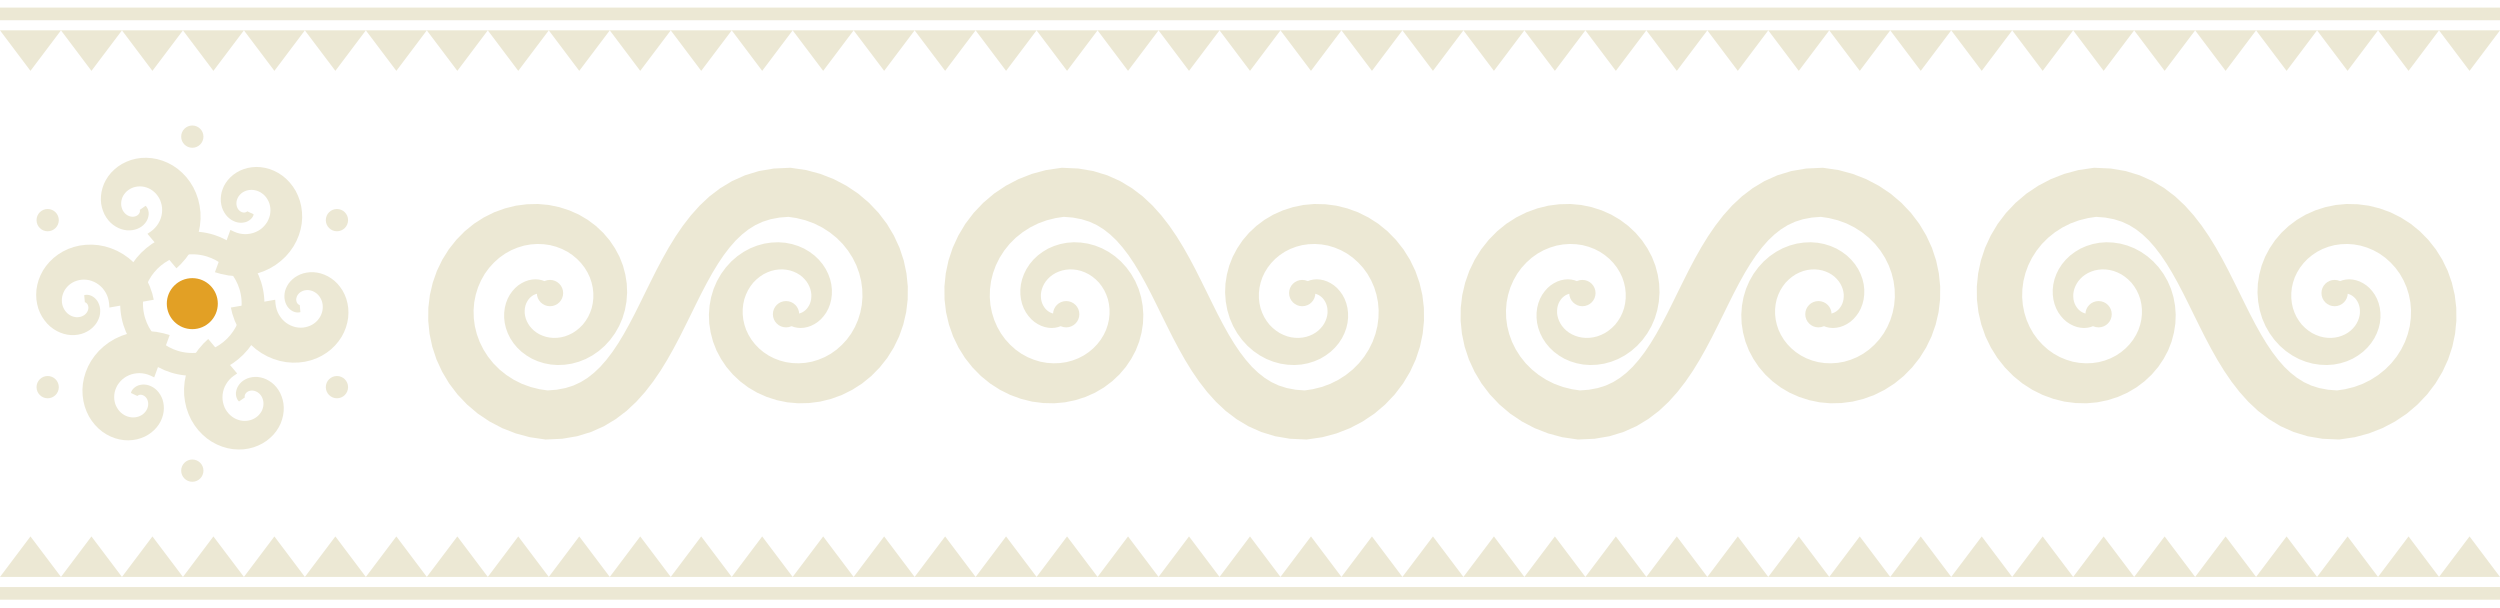
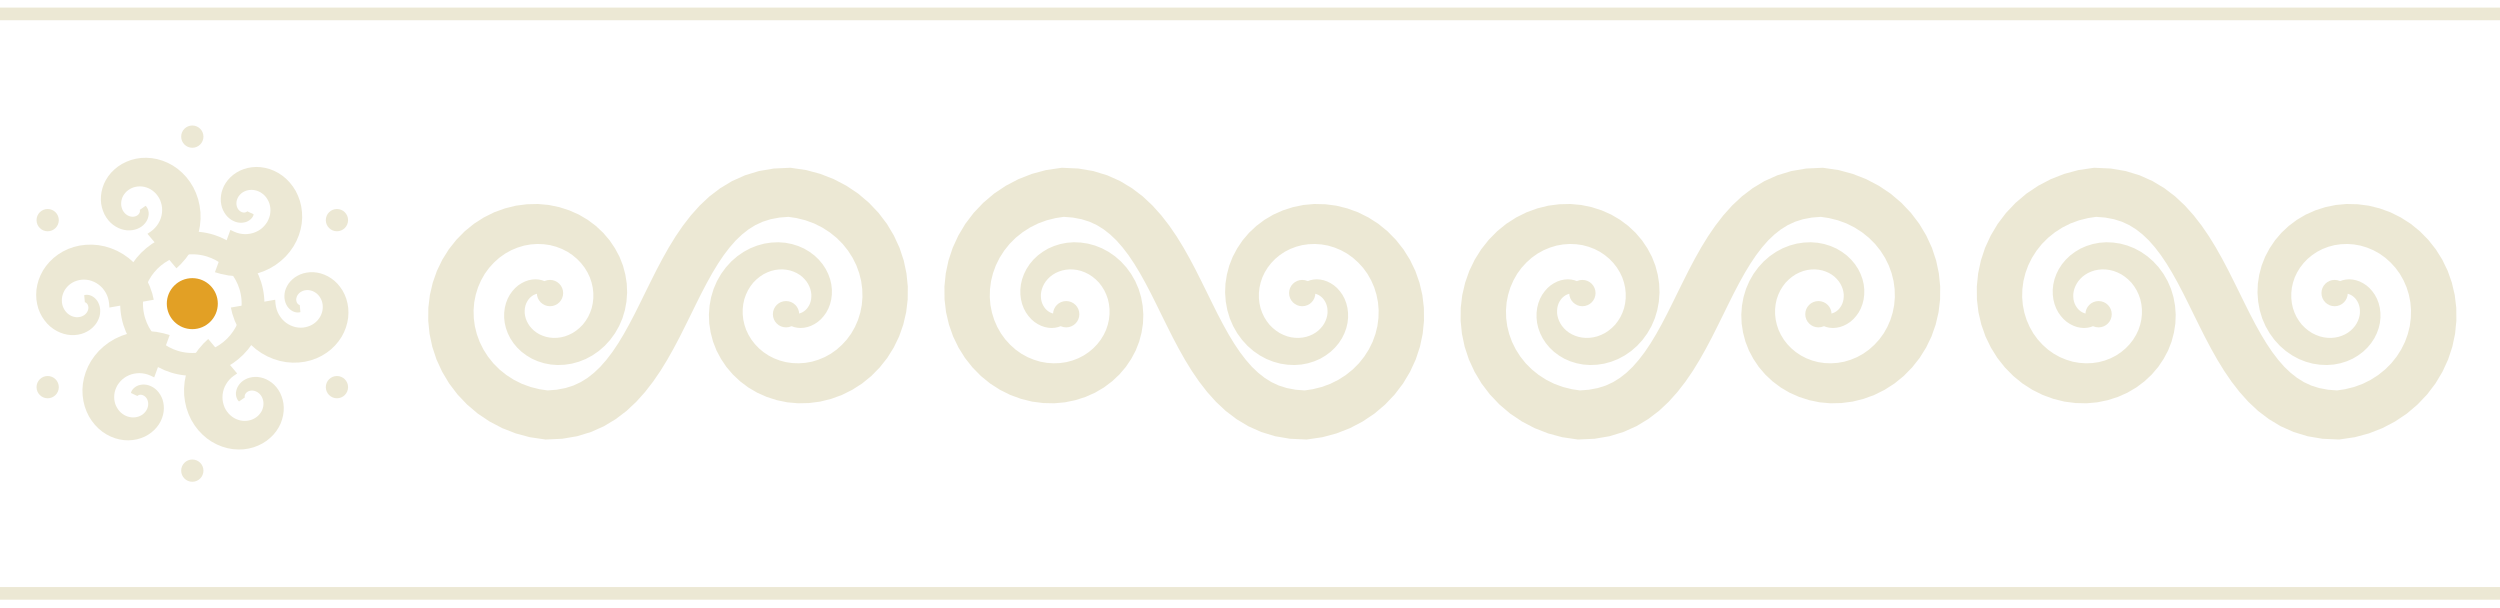
<svg xmlns="http://www.w3.org/2000/svg" viewBox="0 0 494 120" width="494" height="120" preserveAspectRatio="xMinYMid meet">
  <g fill="#ECE8D4">
    <rect y="1.5" width="494" height="2.5" />
    <rect y="116" width="494" height="2.5" />
-     <path d="M0 6L12.05 6L6.02 14ZM12.05 6L24.1 6L18.07 14ZM24.1 6L36.15 6L30.12 14ZM36.15 6L48.2 6L42.17 14ZM48.2 6L60.24 6L54.22 14ZM60.24 6L72.29 6L66.27 14ZM72.29 6L84.34 6L78.32 14ZM84.34 6L96.39 6L90.37 14ZM96.39 6L108.44 6L102.41 14ZM108.44 6L120.49 6L114.46 14ZM120.49 6L132.54 6L126.51 14ZM132.54 6L144.59 6L138.56 14ZM144.59 6L156.63 6L150.61 14ZM156.63 6L168.68 6L162.66 14ZM168.68 6L180.73 6L174.71 14ZM180.73 6L192.78 6L186.76 14ZM192.78 6L204.83 6L198.8 14ZM204.83 6L216.88 6L210.85 14ZM216.88 6L228.93 6L222.9 14ZM228.93 6L240.98 6L234.95 14ZM240.98 6L253.02 6L247 14ZM253.02 6L265.07 6L259.05 14ZM265.07 6L277.12 6L271.1 14ZM277.12 6L289.17 6L283.15 14ZM289.17 6L301.22 6L295.2 14ZM301.22 6L313.27 6L307.24 14ZM313.27 6L325.32 6L319.29 14ZM325.32 6L337.37 6L331.34 14ZM337.37 6L349.41 6L343.39 14ZM349.41 6L361.46 6L355.44 14ZM361.46 6L373.51 6L367.49 14ZM373.51 6L385.56 6L379.54 14ZM385.56 6L397.61 6L391.59 14ZM397.61 6L409.66 6L403.63 14ZM409.66 6L421.71 6L415.68 14ZM421.71 6L433.76 6L427.73 14ZM433.76 6L445.8 6L439.78 14ZM445.8 6L457.85 6L451.83 14ZM457.85 6L469.9 6L463.88 14ZM469.9 6L481.95 6L475.93 14ZM481.95 6L494 6L487.98 14ZM0 114L12.05 114L6.02 106ZM12.05 114L24.1 114L18.07 106ZM24.1 114L36.15 114L30.12 106ZM36.15 114L48.2 114L42.17 106ZM48.2 114L60.24 114L54.22 106ZM60.24 114L72.29 114L66.27 106ZM72.29 114L84.34 114L78.32 106ZM84.34 114L96.39 114L90.37 106ZM96.39 114L108.44 114L102.41 106ZM108.44 114L120.49 114L114.46 106ZM120.49 114L132.54 114L126.51 106ZM132.54 114L144.59 114L138.56 106ZM144.59 114L156.63 114L150.61 106ZM156.63 114L168.68 114L162.66 106ZM168.68 114L180.73 114L174.71 106ZM180.73 114L192.78 114L186.76 106ZM192.78 114L204.83 114L198.8 106ZM204.83 114L216.88 114L210.85 106ZM216.88 114L228.93 114L222.9 106ZM228.93 114L240.98 114L234.95 106ZM240.98 114L253.02 114L247 106ZM253.02 114L265.07 114L259.05 106ZM265.07 114L277.12 114L271.1 106ZM277.12 114L289.17 114L283.15 106ZM289.17 114L301.22 114L295.2 106ZM301.22 114L313.27 114L307.24 106ZM313.27 114L325.32 114L319.29 106ZM325.32 114L337.37 114L331.34 106ZM337.37 114L349.41 114L343.39 106ZM349.41 114L361.46 114L355.44 106ZM361.46 114L373.51 114L367.49 106ZM373.51 114L385.56 114L379.54 106ZM385.56 114L397.61 114L391.59 106ZM397.61 114L409.66 114L403.63 106ZM409.66 114L421.71 114L415.68 106ZM421.71 114L433.76 114L427.73 106ZM433.76 114L445.8 114L439.78 106ZM445.8 114L457.85 114L451.83 106ZM457.85 114L469.9 114L463.88 106ZM469.9 114L481.95 114L475.93 106ZM481.95 114L494 114L487.98 106Z" />
  </g>
  <g transform="translate(38 60) scale(1)" fill="#ECE8D4">
    <path d="M7.62 0.77L7.91 2L8.39 3.39L9 4.71L9.74 5.95L10.59 7.08L11.54 8.1L12.57 9L13.68 9.78L14.85 10.43L16.06 10.94L17.3 11.32L18.55 11.56L19.8 11.66L21.04 11.63L22.24 11.48L23.41 11.2L24.52 10.81L25.56 10.31L26.53 9.71L27.41 9.03L28.21 8.26L28.9 7.44L29.5 6.56L29.98 5.64L30.36 4.69L30.63 3.72L30.8 2.75L30.85 1.78L30.81 0.84L30.66 -0.08L30.43 -0.96L30.1 -1.8L29.7 -2.57L29.22 -3.28L28.69 -3.93L28.1 -4.5L27.46 -4.99L26.79 -5.4L26.1 -5.72L25.39 -5.97L24.68 -6.13L23.97 -6.21L23.27 -6.21L22.59 -6.13L21.95 -5.99L21.34 -5.78L20.77 -5.5L20.25 -5.18L19.79 -4.81L19.38 -4.4L19.02 -3.96L18.74 -3.5L18.51 -3.02L18.34 -2.53L18.24 -2.05L18.2 -1.56L18.21 -1.1L18.28 -0.65L18.4 -0.23L18.56 0.16L18.76 0.52L19 0.83L19.27 1.11L19.56 1.33L19.86 1.51L20.18 1.64L20.5 1.72L20.82 1.75L21.12 1.73L21.36 1.67L21.23 0.27L21.11 0.24L21.03 0.2L20.96 0.14L20.88 0.08L20.81 0L20.74 -0.09L20.67 -0.2L20.62 -0.32L20.58 -0.46L20.55 -0.6L20.53 -0.76L20.54 -0.93L20.57 -1.11L20.62 -1.29L20.69 -1.47L20.78 -1.65L20.9 -1.82L21.04 -1.99L21.21 -2.15L21.4 -2.29L21.61 -2.41L21.85 -2.52L22.09 -2.6L22.36 -2.65L22.64 -2.68L22.92 -2.68L23.21 -2.64L23.51 -2.57L23.8 -2.47L24.09 -2.33L24.36 -2.16L24.63 -1.96L24.87 -1.72L25.1 -1.45L25.29 -1.16L25.46 -0.84L25.6 -0.49L25.7 -0.13L25.76 0.25L25.78 0.64L25.76 1.04L25.7 1.44L25.59 1.84L25.44 2.23L25.25 2.61L25.01 2.97L24.74 3.31L24.42 3.63L24.07 3.91L23.68 4.16L23.26 4.37L22.82 4.53L22.36 4.65L21.88 4.73L21.39 4.75L20.9 4.72L20.4 4.64L19.91 4.5L19.43 4.31L18.97 4.07L18.53 3.78L18.12 3.44L17.74 3.06L17.41 2.63L17.11 2.17L16.86 1.67L16.67 1.15L16.53 0.6L16.44 0.04L16.38 -0.77Z" />
    <path d="M3.14 6.98L2.23 7.85L1.26 8.96L0.42 10.15L-0.28 11.41L-0.84 12.71L-1.25 14.04L-1.51 15.39L-1.63 16.74L-1.61 18.07L-1.44 19.38L-1.15 20.64L-0.73 21.84L-0.2 22.98L0.45 24.04L1.18 25L2.01 25.87L2.9 26.64L3.85 27.29L4.86 27.83L5.89 28.25L6.95 28.56L8.01 28.75L9.07 28.82L10.11 28.79L11.12 28.64L12.1 28.39L13.02 28.04L13.88 27.61L14.68 27.1L15.4 26.51L16.05 25.87L16.61 25.17L17.08 24.43L17.46 23.67L17.74 22.88L17.94 22.08L18.05 21.29L18.07 20.5L18.01 19.74L17.86 19L17.64 18.31L17.36 17.65L17.01 17.05L16.61 16.5L16.16 16.01L15.67 15.59L15.15 15.24L14.61 14.95L14.06 14.73L13.5 14.58L12.94 14.49L12.4 14.48L11.87 14.52L11.37 14.62L10.89 14.77L10.45 14.98L10.05 15.22L9.7 15.5L9.39 15.82L9.14 16.15L8.93 16.51L8.78 16.87L8.68 17.24L8.62 17.6L8.62 17.96L8.67 18.3L8.76 18.61L8.89 18.9L9.06 19.16L9.23 19.33L10.38 18.53L10.35 18.4L10.35 18.31L10.35 18.22L10.37 18.12L10.4 18.02L10.45 17.91L10.51 17.8L10.59 17.7L10.68 17.59L10.8 17.49L10.93 17.4L11.08 17.32L11.24 17.26L11.42 17.21L11.62 17.18L11.82 17.17L12.03 17.19L12.25 17.23L12.47 17.3L12.68 17.39L12.9 17.51L13.1 17.66L13.3 17.83L13.48 18.04L13.64 18.26L13.78 18.51L13.89 18.78L13.98 19.07L14.04 19.38L14.06 19.69L14.05 20.02L14.01 20.35L13.92 20.68L13.81 21.01L13.65 21.33L13.45 21.63L13.22 21.92L12.96 22.19L12.66 22.43L12.33 22.65L11.98 22.83L11.6 22.98L11.2 23.08L10.79 23.15L10.36 23.17L9.93 23.15L9.5 23.08L9.07 22.96L8.65 22.8L8.24 22.59L7.85 22.33L7.49 22.03L7.15 21.69L6.85 21.31L6.58 20.9L6.36 20.46L6.19 19.98L6.06 19.49L5.98 18.98L5.96 18.46L5.99 17.94L6.08 17.41L6.22 16.9L6.42 16.39L6.68 15.9L6.98 15.44L7.34 15.01L7.74 14.61L8.19 14.26L8.86 13.8Z" />
    <path d="M-4.47 6.21L-5.69 5.86L-7.13 5.57L-8.58 5.44L-10.02 5.46L-11.42 5.63L-12.78 5.94L-14.08 6.39L-15.31 6.96L-16.46 7.65L-17.5 8.44L-18.45 9.32L-19.28 10.29L-20 11.32L-20.59 12.4L-21.06 13.53L-21.4 14.67L-21.62 15.83L-21.71 16.98L-21.67 18.12L-21.52 19.23L-21.26 20.3L-20.89 21.31L-20.43 22.27L-19.87 23.15L-19.24 23.95L-18.54 24.67L-17.78 25.3L-16.97 25.83L-16.13 26.26L-15.26 26.6L-14.38 26.83L-13.5 26.97L-12.62 27.01L-11.77 26.95L-10.94 26.81L-10.15 26.58L-9.41 26.28L-8.72 25.9L-8.09 25.46L-7.53 24.97L-7.03 24.43L-6.61 23.86L-6.26 23.26L-5.99 22.63L-5.79 22L-5.67 21.37L-5.62 20.74L-5.64 20.13L-5.73 19.54L-5.87 18.98L-6.08 18.46L-6.34 17.98L-6.64 17.54L-6.98 17.15L-7.35 16.82L-7.74 16.54L-8.16 16.32L-8.58 16.15L-9 16.04L-9.42 15.99L-9.83 15.99L-10.22 16.04L-10.59 16.13L-10.93 16.27L-11.24 16.45L-11.51 16.66L-11.74 16.89L-11.93 17.15L-12.06 17.42L-12.12 17.66L-10.85 18.25L-10.76 18.16L-10.69 18.12L-10.6 18.08L-10.51 18.04L-10.4 18.02L-10.29 18L-10.16 18L-10.03 18.02L-9.89 18.05L-9.75 18.1L-9.61 18.17L-9.46 18.26L-9.32 18.37L-9.19 18.5L-9.07 18.65L-8.96 18.82L-8.87 19.01L-8.8 19.22L-8.75 19.44L-8.72 19.68L-8.72 19.93L-8.74 20.18L-8.8 20.43L-8.88 20.69L-9 20.94L-9.14 21.19L-9.32 21.42L-9.53 21.64L-9.76 21.85L-10.02 22.03L-10.31 22.18L-10.62 22.31L-10.95 22.4L-11.29 22.46L-11.64 22.48L-12.01 22.47L-12.37 22.41L-12.74 22.32L-13.1 22.18L-13.45 22.01L-13.78 21.79L-14.1 21.54L-14.39 21.25L-14.65 20.92L-14.88 20.56L-15.08 20.18L-15.24 19.77L-15.35 19.33L-15.42 18.89L-15.44 18.43L-15.41 17.96L-15.34 17.5L-15.21 17.04L-15.03 16.59L-14.81 16.15L-14.53 15.74L-14.21 15.35L-13.85 14.99L-13.45 14.67L-13.01 14.39L-12.54 14.16L-12.04 13.97L-11.52 13.84L-10.98 13.76L-10.44 13.73L-9.88 13.77L-9.33 13.86L-8.79 14.01L-8.26 14.22L-7.53 14.57Z" />
    <path d="M-7.62 -0.77L-7.91 -2L-8.39 -3.39L-9 -4.71L-9.74 -5.95L-10.59 -7.08L-11.54 -8.1L-12.57 -9L-13.68 -9.78L-14.85 -10.43L-16.06 -10.94L-17.3 -11.32L-18.55 -11.56L-19.8 -11.66L-21.04 -11.63L-22.24 -11.48L-23.41 -11.2L-24.52 -10.81L-25.56 -10.31L-26.53 -9.71L-27.41 -9.03L-28.21 -8.26L-28.9 -7.44L-29.5 -6.56L-29.98 -5.64L-30.36 -4.69L-30.63 -3.72L-30.8 -2.75L-30.85 -1.78L-30.81 -0.84L-30.66 0.08L-30.43 0.96L-30.1 1.8L-29.7 2.57L-29.22 3.28L-28.69 3.93L-28.1 4.5L-27.46 4.99L-26.79 5.4L-26.1 5.72L-25.39 5.97L-24.68 6.13L-23.97 6.21L-23.27 6.21L-22.59 6.13L-21.95 5.99L-21.34 5.78L-20.77 5.5L-20.25 5.18L-19.79 4.81L-19.38 4.4L-19.02 3.96L-18.74 3.5L-18.51 3.02L-18.34 2.53L-18.24 2.05L-18.2 1.56L-18.21 1.1L-18.28 0.65L-18.4 0.23L-18.56 -0.16L-18.76 -0.52L-19 -0.83L-19.27 -1.11L-19.56 -1.33L-19.86 -1.51L-20.18 -1.64L-20.5 -1.72L-20.82 -1.75L-21.12 -1.73L-21.36 -1.67L-21.23 -0.27L-21.11 -0.24L-21.03 -0.2L-20.96 -0.14L-20.88 -0.08L-20.81 0L-20.74 0.09L-20.67 0.2L-20.62 0.32L-20.58 0.46L-20.55 0.6L-20.53 0.76L-20.54 0.93L-20.57 1.11L-20.62 1.29L-20.69 1.47L-20.78 1.65L-20.9 1.82L-21.04 1.99L-21.21 2.15L-21.4 2.29L-21.61 2.41L-21.85 2.52L-22.09 2.6L-22.36 2.65L-22.64 2.68L-22.92 2.68L-23.21 2.64L-23.51 2.57L-23.8 2.47L-24.09 2.33L-24.36 2.16L-24.63 1.96L-24.87 1.72L-25.1 1.45L-25.29 1.16L-25.46 0.84L-25.6 0.49L-25.7 0.13L-25.76 -0.25L-25.78 -0.64L-25.76 -1.04L-25.7 -1.44L-25.59 -1.84L-25.44 -2.23L-25.25 -2.61L-25.01 -2.97L-24.74 -3.31L-24.42 -3.63L-24.07 -3.91L-23.68 -4.16L-23.26 -4.37L-22.82 -4.53L-22.36 -4.65L-21.88 -4.73L-21.39 -4.75L-20.9 -4.72L-20.4 -4.64L-19.91 -4.5L-19.43 -4.31L-18.97 -4.07L-18.53 -3.78L-18.12 -3.44L-17.74 -3.06L-17.41 -2.63L-17.11 -2.17L-16.86 -1.67L-16.67 -1.15L-16.53 -0.6L-16.44 -0.04L-16.38 0.77Z" />
    <path d="M-3.14 -6.98L-2.23 -7.85L-1.26 -8.96L-0.42 -10.15L0.28 -11.41L0.84 -12.71L1.25 -14.04L1.51 -15.39L1.63 -16.74L1.61 -18.07L1.44 -19.38L1.15 -20.64L0.73 -21.84L0.2 -22.98L-0.45 -24.04L-1.18 -25L-2.01 -25.87L-2.9 -26.64L-3.85 -27.29L-4.86 -27.83L-5.89 -28.25L-6.95 -28.56L-8.01 -28.75L-9.07 -28.82L-10.11 -28.79L-11.12 -28.64L-12.1 -28.39L-13.02 -28.04L-13.88 -27.61L-14.68 -27.1L-15.4 -26.51L-16.05 -25.87L-16.61 -25.17L-17.08 -24.43L-17.46 -23.67L-17.74 -22.88L-17.94 -22.08L-18.05 -21.29L-18.07 -20.5L-18.01 -19.74L-17.86 -19L-17.64 -18.31L-17.36 -17.65L-17.01 -17.05L-16.61 -16.5L-16.16 -16.01L-15.67 -15.59L-15.15 -15.24L-14.61 -14.95L-14.06 -14.73L-13.5 -14.58L-12.94 -14.49L-12.4 -14.48L-11.87 -14.52L-11.37 -14.62L-10.89 -14.77L-10.45 -14.98L-10.05 -15.22L-9.7 -15.5L-9.39 -15.82L-9.14 -16.15L-8.93 -16.51L-8.78 -16.87L-8.68 -17.24L-8.62 -17.6L-8.62 -17.96L-8.67 -18.3L-8.76 -18.61L-8.89 -18.9L-9.06 -19.16L-9.23 -19.33L-10.38 -18.53L-10.35 -18.4L-10.35 -18.31L-10.35 -18.22L-10.37 -18.12L-10.4 -18.02L-10.45 -17.91L-10.51 -17.8L-10.59 -17.7L-10.68 -17.59L-10.8 -17.49L-10.93 -17.4L-11.08 -17.32L-11.24 -17.26L-11.42 -17.21L-11.62 -17.18L-11.82 -17.17L-12.03 -17.19L-12.25 -17.23L-12.47 -17.3L-12.68 -17.39L-12.9 -17.51L-13.1 -17.66L-13.3 -17.83L-13.48 -18.04L-13.64 -18.26L-13.78 -18.51L-13.89 -18.78L-13.98 -19.07L-14.04 -19.38L-14.06 -19.69L-14.05 -20.02L-14.01 -20.35L-13.92 -20.68L-13.81 -21.01L-13.65 -21.33L-13.45 -21.63L-13.22 -21.92L-12.96 -22.19L-12.66 -22.43L-12.33 -22.65L-11.98 -22.83L-11.6 -22.98L-11.2 -23.08L-10.79 -23.15L-10.36 -23.17L-9.93 -23.15L-9.5 -23.08L-9.07 -22.96L-8.65 -22.8L-8.24 -22.59L-7.85 -22.33L-7.49 -22.03L-7.15 -21.69L-6.85 -21.31L-6.58 -20.9L-6.36 -20.46L-6.19 -19.98L-6.06 -19.49L-5.98 -18.98L-5.96 -18.46L-5.99 -17.94L-6.08 -17.41L-6.22 -16.9L-6.42 -16.39L-6.68 -15.9L-6.98 -15.44L-7.34 -15.01L-7.74 -14.61L-8.19 -14.26L-8.86 -13.8Z" />
    <path d="M4.47 -6.21L5.69 -5.86L7.13 -5.57L8.58 -5.44L10.02 -5.46L11.42 -5.63L12.78 -5.94L14.08 -6.39L15.31 -6.96L16.46 -7.65L17.5 -8.44L18.45 -9.32L19.28 -10.29L20 -11.32L20.59 -12.4L21.06 -13.53L21.4 -14.67L21.62 -15.83L21.71 -16.98L21.67 -18.12L21.52 -19.23L21.26 -20.3L20.89 -21.31L20.43 -22.27L19.87 -23.15L19.24 -23.95L18.54 -24.67L17.78 -25.3L16.97 -25.83L16.13 -26.26L15.26 -26.6L14.38 -26.83L13.5 -26.97L12.62 -27.01L11.77 -26.95L10.94 -26.81L10.15 -26.58L9.41 -26.28L8.72 -25.9L8.09 -25.46L7.53 -24.97L7.03 -24.43L6.61 -23.86L6.26 -23.26L5.99 -22.63L5.79 -22L5.67 -21.37L5.62 -20.74L5.64 -20.13L5.73 -19.54L5.87 -18.98L6.08 -18.46L6.34 -17.98L6.64 -17.54L6.98 -17.15L7.35 -16.82L7.74 -16.54L8.16 -16.32L8.58 -16.15L9 -16.04L9.42 -15.99L9.83 -15.99L10.22 -16.04L10.59 -16.13L10.93 -16.27L11.24 -16.45L11.51 -16.66L11.74 -16.89L11.93 -17.15L12.06 -17.42L12.12 -17.66L10.85 -18.25L10.76 -18.16L10.69 -18.12L10.6 -18.08L10.51 -18.04L10.4 -18.02L10.29 -18L10.16 -18L10.03 -18.02L9.89 -18.05L9.75 -18.1L9.61 -18.17L9.46 -18.26L9.32 -18.37L9.19 -18.5L9.07 -18.65L8.96 -18.82L8.87 -19.01L8.8 -19.22L8.75 -19.44L8.72 -19.68L8.72 -19.93L8.74 -20.18L8.8 -20.43L8.88 -20.69L9 -20.94L9.14 -21.19L9.32 -21.42L9.53 -21.64L9.76 -21.85L10.02 -22.03L10.31 -22.18L10.62 -22.31L10.95 -22.4L11.29 -22.46L11.64 -22.48L12.01 -22.47L12.37 -22.41L12.74 -22.32L13.1 -22.18L13.45 -22.01L13.78 -21.79L14.1 -21.54L14.39 -21.25L14.65 -20.92L14.88 -20.56L15.08 -20.18L15.24 -19.77L15.35 -19.33L15.42 -18.89L15.44 -18.43L15.41 -17.96L15.34 -17.5L15.21 -17.04L15.03 -16.59L14.81 -16.15L14.53 -15.74L14.21 -15.35L13.85 -14.99L13.45 -14.67L13.01 -14.39L12.54 -14.16L12.04 -13.97L11.52 -13.84L10.98 -13.76L10.44 -13.73L9.88 -13.77L9.33 -13.86L8.79 -14.01L8.26 -14.22L7.53 -14.57Z" />
    <circle r="12" fill="none" stroke="#ECE8D4" stroke-width="4.5" />
    <circle r="5.04" fill="#E2A025" />
    <circle cx="28.58" cy="16.5" r="2.2" />
    <circle cx="0" cy="33" r="2.2" />
    <circle cx="-28.58" cy="16.5" r="2.2" />
    <circle cx="-28.58" cy="-16.5" r="2.2" />
    <circle cx="0" cy="-33" r="2.2" />
    <circle cx="28.58" cy="-16.5" r="2.2" />
  </g>
  <g transform="translate(132 60) rotate(0) scale(1 1)" fill="#ECE8D4">
    <path d="M-22.66 -2.54L-22.73 -2.98L-23.01 -3.41L-23.38 -3.8L-23.82 -4.14L-24.34 -4.42L-24.91 -4.63L-25.53 -4.76L-26.19 -4.81L-26.87 -4.76L-27.57 -4.62L-28.26 -4.38L-28.94 -4.04L-29.6 -3.61L-30.21 -3.08L-30.77 -2.45L-31.27 -1.75L-31.69 -0.96L-32.02 -0.1L-32.25 0.82L-32.37 1.78L-32.38 2.78L-32.27 3.8L-32.03 4.83L-31.66 5.85L-31.17 6.84L-30.55 7.79L-29.8 8.69L-28.94 9.51L-27.96 10.24L-26.89 10.88L-25.72 11.39L-24.47 11.78L-23.17 12.03L-21.81 12.13L-20.42 12.07L-19.02 11.86L-17.63 11.48L-16.26 10.94L-14.94 10.23L-13.68 9.36L-12.51 8.34L-11.44 7.17L-10.49 5.87L-9.67 4.44L-9.01 2.91L-8.52 1.28L-8.21 -0.41L-8.08 -2.16L-8.15 -3.94L-8.43 -5.73L-8.9 -7.51L-9.58 -9.25L-10.47 -10.92L-11.54 -12.51L-12.81 -14L-14.25 -15.35L-15.86 -16.56L-17.61 -17.59L-19.5 -18.43L-21.49 -19.07L-23.57 -19.5L-25.7 -19.69L-27.88 -19.64L-30.06 -19.36L-32.23 -18.82L-34.35 -18.05L-36.4 -17.03L-38.35 -15.78L-40.17 -14.3L-41.83 -12.61L-43.32 -10.73L-44.6 -8.68L-45.67 -6.47L-46.49 -4.13L-47.06 -1.69L-47.36 0.83L-47.38 3.39L-47.12 5.97L-46.58 8.52L-45.75 11.03L-44.63 13.46L-43.25 15.77L-41.6 17.94L-39.71 19.93L-37.59 21.73L-35.26 23.29L-32.76 24.6L-30.1 25.64L-27.32 26.39L-24.2 26.85L-20.91 26.7L-17.97 26.2L-15.21 25.36L-12.66 24.22L-10.32 22.81L-8.19 21.19L-6.27 19.39L-4.53 17.45L-2.95 15.41L-1.5 13.29L-0.16 11.11L1.09 8.89L2.27 6.66L3.39 4.43L4.49 2.21L5.56 0.03L6.62 -2.09L7.69 -4.13L8.77 -6.07L9.88 -7.9L11.01 -9.58L12.18 -11.11L13.38 -12.48L14.62 -13.66L15.9 -14.67L17.25 -15.51L18.69 -16.18L20.27 -16.68L22.02 -17.01L23.8 -17.15L25.39 -16.91L27.16 -16.47L28.86 -15.85L30.46 -15.05L31.94 -14.1L33.3 -13.01L34.52 -11.79L35.58 -10.46L36.48 -9.05L37.22 -7.56L37.78 -6.02L38.17 -4.45L38.38 -2.86L38.42 -1.28L38.29 0.27L37.99 1.78L37.54 3.23L36.94 4.6L36.21 5.89L35.35 7.07L34.38 8.13L33.32 9.08L32.18 9.89L30.97 10.56L29.72 11.08L28.43 11.47L27.13 11.7L25.83 11.79L24.54 11.74L23.29 11.56L22.09 11.24L20.94 10.8L19.87 10.25L18.88 9.59L17.98 8.84L17.18 8.01L16.49 7.12L15.91 6.17L15.44 5.18L15.1 4.16L14.87 3.13L14.76 2.09L14.76 1.07L14.87 0.08L15.08 -0.88L15.4 -1.79L15.8 -2.64L16.29 -3.43L16.84 -4.15L17.47 -4.78L18.14 -5.33L18.85 -5.8L19.6 -6.17L20.36 -6.46L21.13 -6.65L21.9 -6.75L22.66 -6.77L23.4 -6.7L24.1 -6.56L24.77 -6.34L25.4 -6.06L25.97 -5.72L26.49 -5.33L26.94 -4.89L27.34 -4.42L27.66 -3.93L27.92 -3.42L28.12 -2.89L28.25 -2.37L28.32 -1.86L28.32 -1.36L28.28 -0.87L28.18 -0.42L28.04 0L27.85 0.39L27.63 0.74L27.39 1.05L27.12 1.31L26.84 1.53L26.55 1.71L26.25 1.84L25.96 1.94L25.68 2L25.4 2.02L25.15 2.01L24.91 1.97L24.68 1.92L24.48 1.84L24.28 1.76L23.99 1.65L22.66 2.54L22.73 2.98L23.01 3.41L23.38 3.8L23.82 4.14L24.34 4.42L24.91 4.63L25.53 4.76L26.19 4.81L26.87 4.76L27.57 4.62L28.26 4.38L28.94 4.04L29.6 3.61L30.21 3.08L30.77 2.45L31.27 1.75L31.69 0.96L32.02 0.1L32.25 -0.82L32.37 -1.78L32.38 -2.78L32.27 -3.8L32.03 -4.83L31.66 -5.85L31.17 -6.84L30.55 -7.79L29.8 -8.69L28.94 -9.51L27.96 -10.24L26.89 -10.88L25.72 -11.39L24.47 -11.78L23.17 -12.03L21.81 -12.13L20.42 -12.07L19.02 -11.86L17.63 -11.48L16.26 -10.94L14.94 -10.23L13.68 -9.36L12.51 -8.34L11.44 -7.17L10.49 -5.87L9.67 -4.44L9.01 -2.91L8.52 -1.28L8.21 0.41L8.08 2.16L8.15 3.94L8.43 5.73L8.9 7.51L9.58 9.25L10.47 10.92L11.54 12.51L12.81 14L14.25 15.35L15.86 16.56L17.61 17.59L19.5 18.43L21.49 19.07L23.57 19.5L25.7 19.69L27.88 19.64L30.06 19.36L32.23 18.82L34.35 18.05L36.4 17.03L38.35 15.78L40.17 14.3L41.83 12.61L43.32 10.73L44.6 8.68L45.67 6.47L46.49 4.13L47.06 1.69L47.36 -0.83L47.38 -3.39L47.12 -5.97L46.58 -8.52L45.75 -11.03L44.63 -13.46L43.25 -15.77L41.6 -17.94L39.71 -19.93L37.59 -21.73L35.26 -23.29L32.76 -24.6L30.1 -25.64L27.32 -26.39L24.2 -26.85L20.91 -26.7L17.97 -26.2L15.21 -25.36L12.66 -24.22L10.32 -22.81L8.19 -21.19L6.27 -19.39L4.53 -17.45L2.95 -15.41L1.5 -13.29L0.16 -11.11L-1.09 -8.89L-2.27 -6.66L-3.39 -4.43L-4.49 -2.21L-5.56 -0.03L-6.62 2.09L-7.69 4.13L-8.77 6.07L-9.88 7.9L-11.01 9.58L-12.18 11.11L-13.38 12.48L-14.62 13.66L-15.9 14.67L-17.25 15.51L-18.69 16.18L-20.27 16.68L-22.02 17.01L-23.8 17.15L-25.39 16.91L-27.16 16.47L-28.86 15.85L-30.46 15.05L-31.94 14.1L-33.3 13.01L-34.52 11.79L-35.58 10.46L-36.48 9.05L-37.22 7.56L-37.78 6.02L-38.17 4.45L-38.38 2.86L-38.42 1.28L-38.29 -0.27L-37.99 -1.78L-37.54 -3.23L-36.94 -4.6L-36.21 -5.89L-35.35 -7.07L-34.38 -8.13L-33.32 -9.08L-32.18 -9.89L-30.97 -10.56L-29.72 -11.08L-28.43 -11.47L-27.13 -11.7L-25.83 -11.79L-24.54 -11.74L-23.29 -11.56L-22.09 -11.24L-20.94 -10.8L-19.87 -10.25L-18.88 -9.59L-17.98 -8.84L-17.18 -8.01L-16.49 -7.12L-15.91 -6.17L-15.44 -5.18L-15.1 -4.16L-14.87 -3.13L-14.76 -2.09L-14.76 -1.07L-14.87 -0.08L-15.08 0.88L-15.4 1.79L-15.8 2.64L-16.29 3.43L-16.84 4.15L-17.47 4.78L-18.14 5.33L-18.85 5.8L-19.6 6.17L-20.36 6.46L-21.13 6.65L-21.9 6.75L-22.66 6.77L-23.4 6.7L-24.1 6.56L-24.77 6.34L-25.4 6.06L-25.97 5.72L-26.49 5.33L-26.94 4.89L-27.34 4.42L-27.66 3.93L-27.92 3.42L-28.12 2.89L-28.25 2.37L-28.32 1.86L-28.32 1.36L-28.28 0.87L-28.18 0.42L-28.04 0L-27.85 -0.39L-27.63 -0.74L-27.39 -1.05L-27.12 -1.31L-26.84 -1.53L-26.55 -1.71L-26.25 -1.84L-25.96 -1.94L-25.68 -2L-25.4 -2.02L-25.15 -2.01L-24.91 -1.97L-24.68 -1.92L-24.48 -1.84L-24.28 -1.76L-23.99 -1.65Z" />
    <circle cx="-23.32" cy="-2.09" r="2.6" />
    <circle cx="23.32" cy="2.09" r="2.6" />
  </g>
  <g transform="translate(234 60) rotate(0) scale(1 -1)" fill="#ECE8D4">
    <path d="M-22.66 -2.54L-22.73 -2.98L-23.01 -3.41L-23.38 -3.8L-23.82 -4.14L-24.34 -4.42L-24.91 -4.63L-25.53 -4.76L-26.19 -4.81L-26.87 -4.76L-27.57 -4.62L-28.26 -4.38L-28.94 -4.04L-29.6 -3.61L-30.21 -3.08L-30.77 -2.45L-31.27 -1.75L-31.69 -0.96L-32.02 -0.1L-32.25 0.82L-32.37 1.78L-32.38 2.78L-32.27 3.8L-32.03 4.83L-31.66 5.85L-31.17 6.84L-30.55 7.79L-29.8 8.69L-28.94 9.51L-27.96 10.24L-26.89 10.88L-25.72 11.39L-24.47 11.78L-23.17 12.03L-21.81 12.13L-20.42 12.07L-19.02 11.86L-17.63 11.48L-16.26 10.94L-14.94 10.23L-13.68 9.36L-12.51 8.34L-11.44 7.17L-10.49 5.87L-9.67 4.44L-9.01 2.91L-8.52 1.28L-8.21 -0.41L-8.08 -2.16L-8.15 -3.94L-8.43 -5.73L-8.9 -7.51L-9.58 -9.25L-10.47 -10.92L-11.54 -12.51L-12.81 -14L-14.25 -15.35L-15.86 -16.56L-17.61 -17.59L-19.5 -18.43L-21.49 -19.07L-23.57 -19.5L-25.7 -19.69L-27.88 -19.64L-30.06 -19.36L-32.23 -18.82L-34.35 -18.05L-36.4 -17.03L-38.35 -15.78L-40.17 -14.3L-41.83 -12.61L-43.32 -10.73L-44.6 -8.68L-45.67 -6.47L-46.49 -4.13L-47.06 -1.69L-47.36 0.83L-47.38 3.39L-47.12 5.97L-46.58 8.52L-45.75 11.03L-44.63 13.46L-43.25 15.77L-41.6 17.94L-39.71 19.93L-37.59 21.73L-35.26 23.29L-32.76 24.6L-30.1 25.64L-27.32 26.39L-24.2 26.85L-20.91 26.7L-17.97 26.2L-15.21 25.36L-12.66 24.22L-10.32 22.81L-8.19 21.19L-6.27 19.39L-4.53 17.45L-2.95 15.41L-1.5 13.29L-0.16 11.11L1.09 8.89L2.27 6.66L3.39 4.43L4.49 2.21L5.56 0.03L6.62 -2.09L7.69 -4.13L8.77 -6.07L9.88 -7.9L11.01 -9.58L12.18 -11.11L13.38 -12.48L14.62 -13.66L15.9 -14.67L17.25 -15.51L18.69 -16.18L20.27 -16.68L22.02 -17.01L23.8 -17.15L25.39 -16.91L27.16 -16.47L28.86 -15.85L30.46 -15.05L31.94 -14.1L33.3 -13.01L34.52 -11.79L35.58 -10.46L36.48 -9.05L37.22 -7.56L37.78 -6.02L38.17 -4.45L38.38 -2.86L38.42 -1.28L38.29 0.27L37.99 1.78L37.54 3.23L36.94 4.6L36.21 5.89L35.35 7.07L34.38 8.13L33.32 9.08L32.18 9.89L30.97 10.56L29.72 11.08L28.43 11.47L27.13 11.7L25.83 11.79L24.54 11.74L23.29 11.56L22.09 11.24L20.94 10.8L19.87 10.25L18.88 9.59L17.98 8.84L17.18 8.01L16.49 7.12L15.91 6.17L15.44 5.18L15.1 4.16L14.87 3.13L14.76 2.09L14.76 1.07L14.87 0.08L15.08 -0.88L15.4 -1.79L15.8 -2.64L16.29 -3.43L16.84 -4.15L17.47 -4.78L18.14 -5.33L18.85 -5.8L19.6 -6.17L20.36 -6.46L21.13 -6.65L21.9 -6.75L22.66 -6.77L23.4 -6.7L24.1 -6.56L24.77 -6.34L25.4 -6.06L25.97 -5.72L26.49 -5.33L26.94 -4.89L27.34 -4.42L27.66 -3.93L27.92 -3.42L28.12 -2.89L28.25 -2.37L28.32 -1.86L28.32 -1.36L28.28 -0.87L28.18 -0.42L28.04 0L27.85 0.39L27.63 0.74L27.39 1.05L27.12 1.31L26.84 1.53L26.55 1.71L26.25 1.84L25.96 1.94L25.68 2L25.4 2.02L25.15 2.01L24.91 1.97L24.68 1.92L24.48 1.84L24.28 1.76L23.99 1.65L22.66 2.54L22.73 2.98L23.01 3.41L23.38 3.8L23.82 4.14L24.34 4.42L24.91 4.63L25.53 4.76L26.19 4.81L26.87 4.76L27.57 4.62L28.26 4.38L28.94 4.04L29.6 3.61L30.21 3.08L30.77 2.45L31.27 1.75L31.69 0.96L32.02 0.1L32.25 -0.82L32.37 -1.78L32.38 -2.78L32.27 -3.8L32.03 -4.83L31.66 -5.85L31.17 -6.84L30.55 -7.79L29.8 -8.69L28.94 -9.51L27.96 -10.24L26.89 -10.88L25.72 -11.39L24.47 -11.78L23.17 -12.03L21.81 -12.13L20.42 -12.07L19.02 -11.86L17.63 -11.48L16.26 -10.94L14.94 -10.23L13.68 -9.36L12.51 -8.34L11.44 -7.17L10.49 -5.87L9.67 -4.44L9.01 -2.91L8.52 -1.28L8.21 0.41L8.08 2.16L8.15 3.94L8.43 5.73L8.9 7.51L9.58 9.25L10.47 10.92L11.54 12.51L12.81 14L14.25 15.35L15.86 16.56L17.61 17.59L19.5 18.43L21.49 19.07L23.57 19.5L25.7 19.69L27.88 19.64L30.06 19.36L32.23 18.82L34.35 18.05L36.4 17.03L38.35 15.78L40.17 14.3L41.83 12.61L43.32 10.73L44.6 8.68L45.67 6.47L46.49 4.13L47.06 1.69L47.36 -0.83L47.38 -3.39L47.12 -5.97L46.58 -8.52L45.75 -11.03L44.63 -13.46L43.25 -15.77L41.6 -17.94L39.71 -19.93L37.59 -21.73L35.26 -23.29L32.76 -24.6L30.1 -25.64L27.32 -26.39L24.2 -26.85L20.91 -26.7L17.97 -26.2L15.21 -25.36L12.66 -24.22L10.32 -22.81L8.19 -21.19L6.27 -19.39L4.53 -17.45L2.95 -15.41L1.5 -13.29L0.16 -11.11L-1.09 -8.89L-2.27 -6.66L-3.39 -4.43L-4.49 -2.21L-5.56 -0.03L-6.62 2.09L-7.69 4.13L-8.77 6.07L-9.88 7.9L-11.01 9.58L-12.18 11.11L-13.38 12.48L-14.62 13.66L-15.9 14.67L-17.25 15.51L-18.69 16.18L-20.27 16.68L-22.02 17.01L-23.8 17.15L-25.39 16.91L-27.16 16.47L-28.86 15.85L-30.46 15.05L-31.94 14.1L-33.3 13.01L-34.52 11.79L-35.58 10.46L-36.48 9.05L-37.22 7.56L-37.78 6.02L-38.17 4.45L-38.38 2.86L-38.42 1.28L-38.29 -0.27L-37.99 -1.78L-37.54 -3.23L-36.94 -4.6L-36.21 -5.89L-35.35 -7.07L-34.38 -8.13L-33.32 -9.08L-32.18 -9.89L-30.97 -10.56L-29.72 -11.08L-28.43 -11.47L-27.13 -11.7L-25.83 -11.79L-24.54 -11.74L-23.29 -11.56L-22.09 -11.24L-20.94 -10.8L-19.87 -10.25L-18.88 -9.59L-17.98 -8.84L-17.18 -8.01L-16.49 -7.12L-15.91 -6.17L-15.44 -5.18L-15.1 -4.16L-14.87 -3.13L-14.76 -2.09L-14.76 -1.07L-14.87 -0.08L-15.08 0.88L-15.4 1.79L-15.8 2.64L-16.29 3.43L-16.84 4.15L-17.47 4.78L-18.14 5.33L-18.85 5.8L-19.6 6.17L-20.36 6.46L-21.13 6.65L-21.9 6.75L-22.66 6.77L-23.4 6.7L-24.1 6.56L-24.77 6.34L-25.4 6.06L-25.97 5.72L-26.49 5.33L-26.94 4.89L-27.34 4.42L-27.66 3.93L-27.92 3.42L-28.12 2.89L-28.25 2.37L-28.32 1.86L-28.32 1.36L-28.28 0.87L-28.18 0.42L-28.04 0L-27.85 -0.39L-27.63 -0.74L-27.39 -1.05L-27.12 -1.31L-26.84 -1.53L-26.55 -1.71L-26.25 -1.84L-25.96 -1.94L-25.68 -2L-25.4 -2.02L-25.15 -2.01L-24.91 -1.97L-24.68 -1.92L-24.48 -1.84L-24.28 -1.76L-23.99 -1.65Z" />
    <circle cx="-23.32" cy="-2.09" r="2.6" />
    <circle cx="23.32" cy="2.09" r="2.6" />
  </g>
  <g transform="translate(336 60) rotate(0) scale(1 1)" fill="#ECE8D4">
    <path d="M-22.66 -2.54L-22.73 -2.98L-23.01 -3.41L-23.38 -3.8L-23.82 -4.14L-24.34 -4.42L-24.91 -4.63L-25.53 -4.76L-26.19 -4.81L-26.87 -4.76L-27.57 -4.62L-28.26 -4.38L-28.94 -4.04L-29.6 -3.61L-30.21 -3.08L-30.77 -2.45L-31.27 -1.75L-31.69 -0.96L-32.02 -0.1L-32.25 0.82L-32.37 1.78L-32.38 2.78L-32.27 3.8L-32.03 4.83L-31.66 5.85L-31.17 6.84L-30.55 7.79L-29.8 8.69L-28.94 9.51L-27.96 10.24L-26.89 10.88L-25.72 11.39L-24.47 11.78L-23.17 12.03L-21.81 12.13L-20.42 12.07L-19.02 11.86L-17.63 11.48L-16.26 10.94L-14.94 10.23L-13.68 9.36L-12.51 8.34L-11.44 7.17L-10.49 5.87L-9.67 4.44L-9.01 2.91L-8.52 1.28L-8.21 -0.41L-8.08 -2.16L-8.15 -3.94L-8.43 -5.73L-8.9 -7.51L-9.58 -9.25L-10.47 -10.92L-11.54 -12.51L-12.81 -14L-14.25 -15.35L-15.86 -16.56L-17.61 -17.59L-19.5 -18.43L-21.49 -19.07L-23.57 -19.5L-25.7 -19.69L-27.88 -19.64L-30.06 -19.36L-32.23 -18.82L-34.35 -18.05L-36.4 -17.03L-38.35 -15.78L-40.17 -14.3L-41.83 -12.61L-43.32 -10.73L-44.6 -8.68L-45.67 -6.47L-46.49 -4.13L-47.06 -1.69L-47.36 0.83L-47.38 3.39L-47.12 5.97L-46.58 8.52L-45.75 11.03L-44.63 13.46L-43.25 15.77L-41.6 17.94L-39.71 19.93L-37.59 21.73L-35.26 23.29L-32.76 24.6L-30.1 25.64L-27.32 26.39L-24.2 26.85L-20.91 26.7L-17.97 26.2L-15.21 25.36L-12.66 24.22L-10.32 22.81L-8.19 21.19L-6.27 19.39L-4.53 17.45L-2.95 15.41L-1.5 13.29L-0.16 11.11L1.09 8.89L2.27 6.66L3.39 4.43L4.49 2.21L5.56 0.03L6.62 -2.09L7.69 -4.13L8.77 -6.07L9.88 -7.9L11.01 -9.58L12.18 -11.11L13.38 -12.48L14.62 -13.66L15.9 -14.67L17.25 -15.51L18.69 -16.18L20.27 -16.68L22.02 -17.01L23.8 -17.15L25.39 -16.91L27.16 -16.47L28.86 -15.85L30.46 -15.05L31.94 -14.1L33.3 -13.01L34.52 -11.79L35.58 -10.46L36.48 -9.05L37.22 -7.56L37.78 -6.02L38.17 -4.45L38.38 -2.86L38.42 -1.28L38.29 0.27L37.99 1.78L37.54 3.23L36.94 4.6L36.21 5.89L35.35 7.07L34.38 8.13L33.32 9.08L32.18 9.89L30.97 10.56L29.72 11.08L28.43 11.47L27.13 11.7L25.83 11.79L24.54 11.74L23.29 11.56L22.09 11.24L20.94 10.8L19.87 10.25L18.88 9.59L17.98 8.84L17.18 8.01L16.49 7.12L15.91 6.17L15.44 5.18L15.1 4.16L14.87 3.13L14.76 2.09L14.76 1.07L14.87 0.08L15.08 -0.88L15.4 -1.79L15.8 -2.64L16.29 -3.43L16.84 -4.15L17.47 -4.78L18.14 -5.33L18.85 -5.8L19.6 -6.17L20.36 -6.46L21.13 -6.65L21.9 -6.75L22.66 -6.77L23.4 -6.7L24.1 -6.56L24.77 -6.34L25.4 -6.06L25.97 -5.72L26.49 -5.33L26.94 -4.89L27.34 -4.42L27.66 -3.93L27.92 -3.42L28.12 -2.89L28.25 -2.37L28.32 -1.86L28.32 -1.36L28.28 -0.87L28.18 -0.42L28.04 0L27.85 0.39L27.63 0.74L27.39 1.05L27.12 1.31L26.84 1.53L26.55 1.71L26.25 1.84L25.96 1.94L25.68 2L25.4 2.02L25.15 2.01L24.91 1.97L24.68 1.92L24.48 1.84L24.28 1.76L23.99 1.65L22.66 2.54L22.73 2.98L23.01 3.41L23.38 3.8L23.82 4.14L24.34 4.42L24.91 4.63L25.53 4.76L26.19 4.81L26.87 4.76L27.57 4.62L28.26 4.38L28.94 4.04L29.6 3.61L30.21 3.08L30.77 2.45L31.27 1.75L31.69 0.96L32.02 0.1L32.25 -0.82L32.37 -1.78L32.38 -2.78L32.27 -3.8L32.03 -4.83L31.66 -5.85L31.17 -6.84L30.55 -7.79L29.8 -8.69L28.94 -9.51L27.96 -10.24L26.89 -10.88L25.72 -11.39L24.47 -11.78L23.17 -12.03L21.81 -12.13L20.42 -12.07L19.02 -11.86L17.63 -11.48L16.26 -10.94L14.94 -10.23L13.68 -9.36L12.51 -8.34L11.44 -7.17L10.49 -5.87L9.67 -4.44L9.01 -2.91L8.52 -1.28L8.21 0.41L8.08 2.16L8.15 3.94L8.43 5.73L8.9 7.51L9.58 9.25L10.47 10.92L11.54 12.51L12.81 14L14.25 15.35L15.86 16.56L17.61 17.59L19.5 18.43L21.49 19.07L23.57 19.5L25.7 19.69L27.88 19.64L30.06 19.36L32.23 18.82L34.35 18.05L36.4 17.03L38.35 15.78L40.17 14.3L41.83 12.61L43.32 10.73L44.6 8.68L45.67 6.47L46.49 4.13L47.06 1.69L47.36 -0.83L47.38 -3.39L47.12 -5.97L46.58 -8.52L45.75 -11.03L44.63 -13.46L43.25 -15.77L41.6 -17.94L39.71 -19.93L37.59 -21.73L35.26 -23.29L32.76 -24.6L30.1 -25.64L27.32 -26.39L24.2 -26.85L20.91 -26.7L17.97 -26.2L15.21 -25.36L12.66 -24.22L10.32 -22.81L8.19 -21.19L6.27 -19.39L4.53 -17.45L2.95 -15.41L1.5 -13.29L0.16 -11.11L-1.09 -8.89L-2.27 -6.66L-3.39 -4.43L-4.49 -2.21L-5.56 -0.03L-6.62 2.09L-7.69 4.13L-8.77 6.07L-9.88 7.9L-11.01 9.58L-12.18 11.11L-13.38 12.48L-14.62 13.66L-15.9 14.67L-17.25 15.51L-18.69 16.18L-20.27 16.68L-22.02 17.01L-23.8 17.15L-25.39 16.91L-27.16 16.47L-28.86 15.85L-30.46 15.05L-31.94 14.1L-33.3 13.01L-34.52 11.79L-35.58 10.46L-36.48 9.05L-37.22 7.56L-37.78 6.02L-38.17 4.45L-38.38 2.86L-38.42 1.28L-38.29 -0.27L-37.99 -1.78L-37.54 -3.23L-36.94 -4.6L-36.21 -5.89L-35.35 -7.07L-34.38 -8.13L-33.32 -9.08L-32.18 -9.89L-30.97 -10.56L-29.72 -11.08L-28.43 -11.47L-27.13 -11.7L-25.83 -11.79L-24.54 -11.74L-23.29 -11.56L-22.09 -11.24L-20.94 -10.8L-19.87 -10.25L-18.88 -9.59L-17.98 -8.84L-17.18 -8.01L-16.49 -7.12L-15.91 -6.17L-15.44 -5.18L-15.1 -4.16L-14.87 -3.13L-14.76 -2.09L-14.76 -1.07L-14.87 -0.08L-15.08 0.88L-15.4 1.79L-15.8 2.64L-16.29 3.43L-16.84 4.15L-17.47 4.78L-18.14 5.33L-18.85 5.8L-19.6 6.17L-20.36 6.46L-21.13 6.65L-21.9 6.75L-22.66 6.77L-23.4 6.7L-24.1 6.56L-24.77 6.34L-25.4 6.06L-25.97 5.72L-26.49 5.33L-26.94 4.89L-27.34 4.42L-27.66 3.93L-27.92 3.42L-28.12 2.89L-28.25 2.37L-28.32 1.86L-28.32 1.36L-28.28 0.87L-28.18 0.42L-28.04 0L-27.85 -0.39L-27.63 -0.74L-27.39 -1.05L-27.12 -1.31L-26.84 -1.53L-26.55 -1.71L-26.25 -1.84L-25.96 -1.94L-25.68 -2L-25.4 -2.02L-25.15 -2.01L-24.91 -1.97L-24.68 -1.92L-24.48 -1.84L-24.28 -1.76L-23.99 -1.65Z" />
    <circle cx="-23.32" cy="-2.09" r="2.6" />
    <circle cx="23.32" cy="2.09" r="2.6" />
  </g>
  <g transform="translate(438 60) rotate(0) scale(1 -1)" fill="#ECE8D4">
    <path d="M-22.66 -2.54L-22.73 -2.98L-23.01 -3.41L-23.38 -3.8L-23.82 -4.14L-24.34 -4.42L-24.91 -4.63L-25.53 -4.76L-26.19 -4.81L-26.87 -4.76L-27.57 -4.62L-28.26 -4.38L-28.94 -4.04L-29.6 -3.61L-30.21 -3.08L-30.77 -2.45L-31.27 -1.75L-31.69 -0.96L-32.02 -0.1L-32.25 0.82L-32.37 1.78L-32.38 2.78L-32.27 3.8L-32.03 4.83L-31.66 5.85L-31.17 6.84L-30.55 7.79L-29.8 8.69L-28.94 9.51L-27.96 10.24L-26.89 10.88L-25.72 11.39L-24.47 11.78L-23.17 12.03L-21.81 12.13L-20.42 12.07L-19.02 11.86L-17.63 11.48L-16.26 10.94L-14.94 10.23L-13.68 9.36L-12.51 8.34L-11.44 7.17L-10.49 5.87L-9.67 4.44L-9.01 2.91L-8.52 1.28L-8.21 -0.41L-8.08 -2.16L-8.15 -3.94L-8.43 -5.73L-8.9 -7.51L-9.58 -9.25L-10.47 -10.92L-11.54 -12.51L-12.81 -14L-14.25 -15.35L-15.86 -16.56L-17.61 -17.59L-19.5 -18.43L-21.49 -19.07L-23.57 -19.5L-25.7 -19.69L-27.88 -19.64L-30.06 -19.36L-32.23 -18.82L-34.35 -18.05L-36.4 -17.03L-38.35 -15.78L-40.17 -14.3L-41.83 -12.61L-43.32 -10.73L-44.6 -8.68L-45.67 -6.47L-46.49 -4.13L-47.06 -1.69L-47.36 0.83L-47.38 3.39L-47.12 5.97L-46.58 8.52L-45.75 11.03L-44.63 13.46L-43.25 15.77L-41.6 17.94L-39.71 19.93L-37.59 21.73L-35.26 23.29L-32.76 24.6L-30.1 25.64L-27.32 26.39L-24.2 26.85L-20.91 26.7L-17.97 26.2L-15.21 25.36L-12.66 24.22L-10.32 22.81L-8.19 21.19L-6.27 19.39L-4.53 17.45L-2.95 15.41L-1.5 13.29L-0.16 11.11L1.09 8.89L2.27 6.66L3.39 4.43L4.49 2.21L5.56 0.03L6.62 -2.09L7.69 -4.13L8.77 -6.07L9.88 -7.9L11.01 -9.58L12.18 -11.11L13.38 -12.48L14.62 -13.66L15.9 -14.67L17.25 -15.51L18.69 -16.18L20.27 -16.68L22.02 -17.01L23.8 -17.15L25.39 -16.91L27.16 -16.47L28.86 -15.85L30.46 -15.05L31.94 -14.1L33.3 -13.01L34.52 -11.79L35.58 -10.46L36.48 -9.05L37.22 -7.56L37.78 -6.02L38.17 -4.45L38.38 -2.86L38.42 -1.28L38.29 0.27L37.99 1.78L37.54 3.23L36.94 4.6L36.21 5.89L35.35 7.07L34.38 8.13L33.32 9.08L32.18 9.89L30.97 10.56L29.72 11.08L28.43 11.47L27.13 11.7L25.83 11.79L24.54 11.74L23.29 11.56L22.09 11.24L20.94 10.8L19.87 10.25L18.88 9.59L17.98 8.84L17.18 8.01L16.49 7.12L15.91 6.17L15.44 5.18L15.1 4.16L14.87 3.13L14.76 2.09L14.76 1.07L14.87 0.08L15.08 -0.88L15.4 -1.79L15.8 -2.64L16.29 -3.43L16.84 -4.15L17.47 -4.78L18.14 -5.33L18.85 -5.8L19.6 -6.17L20.36 -6.46L21.13 -6.65L21.9 -6.75L22.66 -6.77L23.4 -6.7L24.1 -6.56L24.77 -6.34L25.4 -6.06L25.97 -5.72L26.49 -5.33L26.94 -4.89L27.34 -4.42L27.66 -3.93L27.92 -3.42L28.12 -2.89L28.25 -2.37L28.32 -1.86L28.32 -1.36L28.28 -0.87L28.18 -0.42L28.04 0L27.85 0.39L27.63 0.74L27.39 1.05L27.12 1.31L26.84 1.53L26.55 1.71L26.25 1.84L25.96 1.94L25.68 2L25.4 2.02L25.15 2.01L24.91 1.97L24.68 1.92L24.48 1.84L24.28 1.76L23.99 1.65L22.66 2.54L22.73 2.98L23.01 3.41L23.38 3.8L23.82 4.14L24.34 4.42L24.91 4.63L25.53 4.76L26.19 4.81L26.87 4.76L27.57 4.62L28.26 4.38L28.94 4.04L29.6 3.61L30.21 3.08L30.77 2.45L31.27 1.75L31.69 0.96L32.02 0.1L32.25 -0.82L32.37 -1.78L32.38 -2.78L32.27 -3.8L32.03 -4.83L31.66 -5.85L31.17 -6.84L30.55 -7.79L29.8 -8.69L28.94 -9.51L27.96 -10.24L26.89 -10.88L25.72 -11.39L24.47 -11.78L23.17 -12.03L21.81 -12.13L20.42 -12.07L19.02 -11.86L17.63 -11.48L16.26 -10.94L14.94 -10.23L13.68 -9.36L12.51 -8.34L11.44 -7.17L10.49 -5.87L9.67 -4.44L9.01 -2.91L8.52 -1.28L8.21 0.41L8.08 2.16L8.15 3.94L8.43 5.73L8.9 7.51L9.58 9.25L10.47 10.92L11.54 12.51L12.81 14L14.25 15.35L15.86 16.56L17.61 17.59L19.5 18.43L21.49 19.07L23.57 19.5L25.7 19.69L27.88 19.64L30.06 19.36L32.23 18.82L34.35 18.05L36.4 17.03L38.35 15.78L40.17 14.3L41.83 12.61L43.32 10.73L44.6 8.68L45.67 6.47L46.49 4.13L47.06 1.69L47.36 -0.83L47.38 -3.39L47.12 -5.97L46.58 -8.52L45.75 -11.03L44.63 -13.46L43.25 -15.77L41.6 -17.94L39.71 -19.93L37.59 -21.73L35.26 -23.29L32.76 -24.6L30.1 -25.64L27.32 -26.39L24.2 -26.85L20.91 -26.7L17.97 -26.2L15.21 -25.36L12.66 -24.22L10.32 -22.81L8.19 -21.19L6.27 -19.39L4.53 -17.45L2.95 -15.41L1.5 -13.29L0.16 -11.11L-1.09 -8.89L-2.27 -6.66L-3.39 -4.43L-4.49 -2.21L-5.56 -0.03L-6.62 2.09L-7.69 4.13L-8.77 6.07L-9.88 7.9L-11.01 9.58L-12.18 11.11L-13.38 12.48L-14.62 13.66L-15.9 14.67L-17.25 15.51L-18.69 16.18L-20.27 16.68L-22.02 17.01L-23.8 17.15L-25.39 16.91L-27.16 16.47L-28.86 15.85L-30.46 15.05L-31.94 14.1L-33.3 13.01L-34.52 11.79L-35.58 10.46L-36.48 9.05L-37.22 7.56L-37.78 6.02L-38.17 4.45L-38.38 2.86L-38.42 1.28L-38.29 -0.27L-37.99 -1.78L-37.54 -3.23L-36.94 -4.6L-36.21 -5.89L-35.35 -7.07L-34.38 -8.13L-33.32 -9.08L-32.18 -9.89L-30.97 -10.56L-29.72 -11.08L-28.43 -11.47L-27.13 -11.7L-25.83 -11.79L-24.54 -11.74L-23.29 -11.56L-22.09 -11.24L-20.94 -10.8L-19.87 -10.25L-18.88 -9.59L-17.98 -8.84L-17.18 -8.01L-16.49 -7.12L-15.91 -6.17L-15.44 -5.18L-15.1 -4.16L-14.87 -3.13L-14.76 -2.09L-14.76 -1.07L-14.87 -0.08L-15.08 0.88L-15.4 1.79L-15.8 2.64L-16.29 3.43L-16.84 4.15L-17.47 4.78L-18.14 5.33L-18.85 5.8L-19.6 6.17L-20.36 6.46L-21.13 6.65L-21.9 6.75L-22.66 6.77L-23.4 6.7L-24.1 6.56L-24.77 6.34L-25.4 6.06L-25.97 5.72L-26.49 5.33L-26.94 4.89L-27.34 4.42L-27.66 3.93L-27.92 3.42L-28.12 2.89L-28.25 2.37L-28.32 1.86L-28.32 1.36L-28.28 0.87L-28.18 0.42L-28.04 0L-27.85 -0.39L-27.63 -0.74L-27.39 -1.05L-27.12 -1.31L-26.84 -1.53L-26.55 -1.71L-26.25 -1.84L-25.96 -1.94L-25.68 -2L-25.4 -2.02L-25.15 -2.01L-24.91 -1.97L-24.68 -1.92L-24.48 -1.84L-24.28 -1.76L-23.99 -1.65Z" />
    <circle cx="-23.32" cy="-2.09" r="2.6" />
    <circle cx="23.32" cy="2.09" r="2.6" />
  </g>
</svg>
